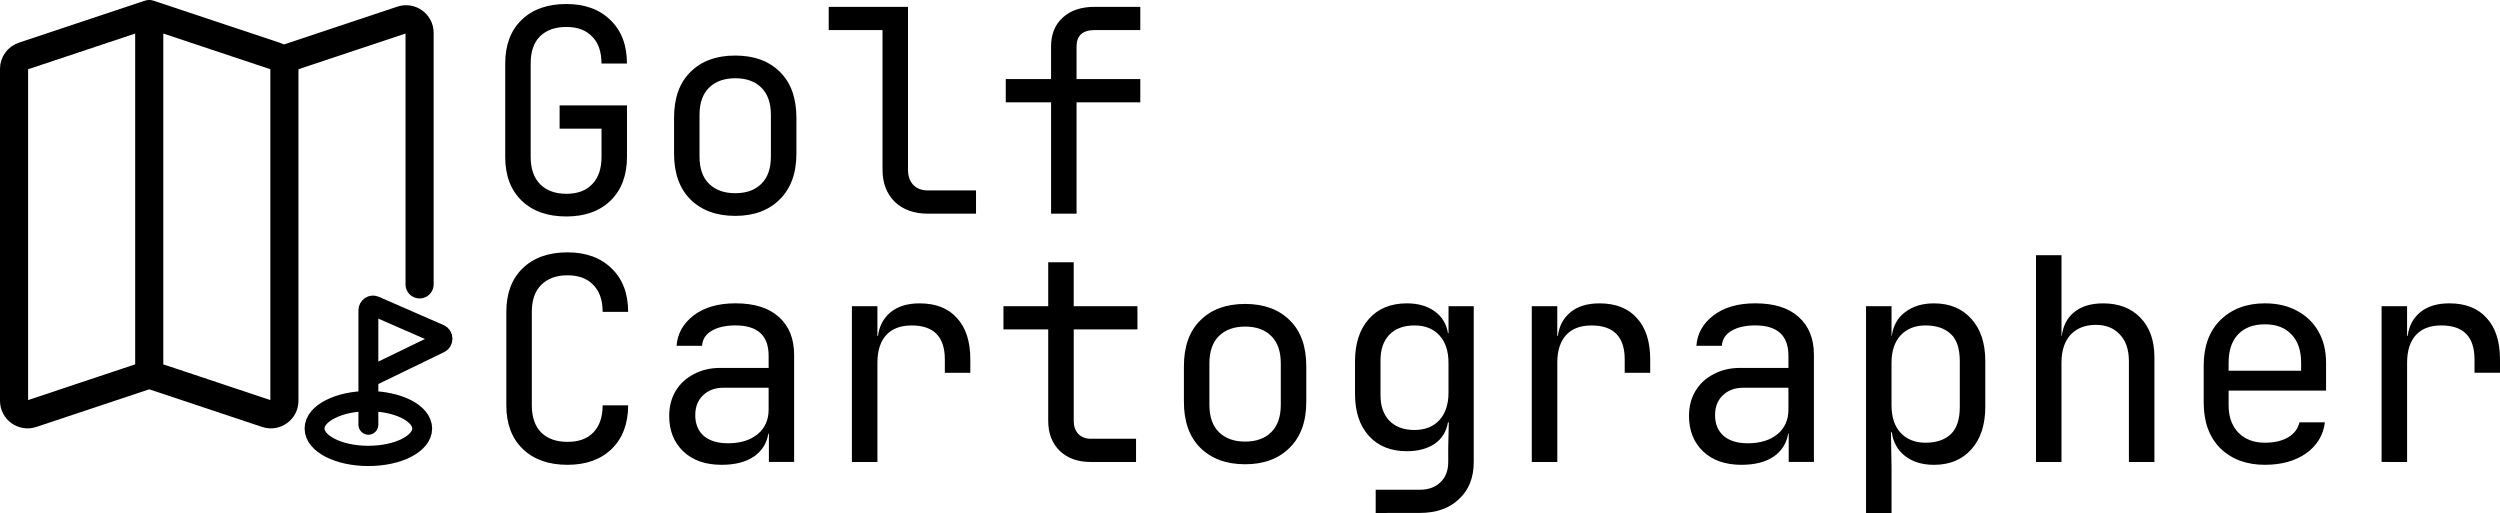
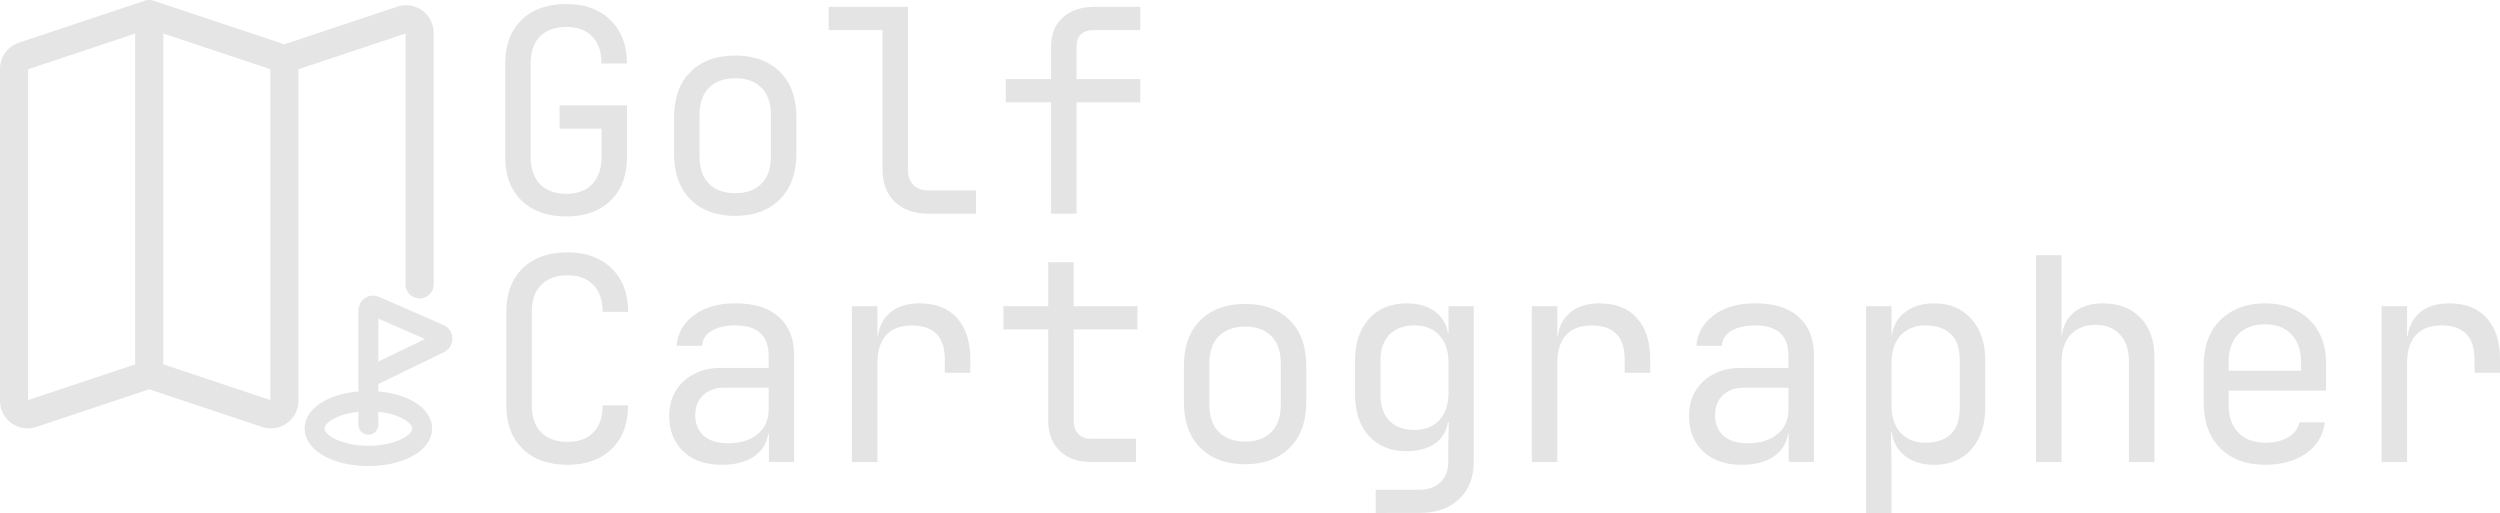
<svg xmlns="http://www.w3.org/2000/svg" width="117.672" height="24.145" stroke-width="1.5" viewBox="0 0 117.672 24.145" fill="none" color="#000000" version="1.1" id="svg2" xml:space="preserve">
  <defs id="defs2" />
  <g id="g5" transform="matrix(1.06043,0,0,1.060342,-2.519845,-2.643704)" style="stroke-width:1.415">
    <g id="g3" transform="matrix(0.3412628,0,0,0.3475212,14.63182,15.08627)" style="display:inline;stroke-width:4.108">
-       <path d="m 12,18 v -6 m 0,0 V 3.41 c 0,-0.431 0.44,-0.721 0.836,-0.551 l 8.444,3.619 c 0.475,0.203 0.488,0.871 0.022,1.093 z" stroke="#000000" stroke-width="3.201" stroke-linecap="round" stroke-linejoin="round" id="path1" style="display:inline;stroke-width:2.587;stroke-dasharray:none" />
-       <path d="m 12,22 c 3.866,0 7,-1.567 7,-3.5 C 19,16.567 15.866,15 12,15 8.134,15 5,16.567 5,18.5 5,20.433 8.134,22 12,22 Z" stroke="#000000" stroke-width="3.201" stroke-linecap="round" stroke-linejoin="round" id="path2" style="display:inline;stroke-width:2.587;stroke-dasharray:none" />
+       <path d="m 12,18 v -6 m 0,0 V 3.41 c 0,-0.431 0.44,-0.721 0.836,-0.551 l 8.444,3.619 c 0.475,0.203 0.488,0.871 0.022,1.093 z" stroke="#000000" stroke-width="3.201" stroke-linecap="round" stroke-linejoin="round" id="path1" style="display:inline;stroke-width:2.587;stroke-dasharray:none;stroke:#e5e5e5;stroke-opacity:1" />
+       <path d="m 12,22 c 3.866,0 7,-1.567 7,-3.5 C 19,16.567 15.866,15 12,15 8.134,15 5,16.567 5,18.5 5,20.433 8.134,22 12,22 Z" stroke="#000000" stroke-width="3.201" stroke-linecap="round" stroke-linejoin="round" id="path2" style="display:inline;stroke-width:2.587;stroke-dasharray:none;stroke:#e5e5e5;stroke-opacity:1" />
    </g>
    <g id="g4" transform="translate(-24.75,11.36701)" style="stroke-width:1.415">
-       <path d="M 33.75,7.75 28.54,9.487 C 28.151,9.616 27.75,9.327 27.75,8.918 V -5.818 c 0,-0.258 0.165,-0.488 0.41,-0.569 L 33.75,-8.25 m 0,16 5.21,1.737 C 39.349,9.616 39.75,9.327 39.75,8.918 V -5.818 c 0,-0.258 -0.165,-0.488 -0.41,-0.569 L 33.75,-8.25 m 0,16 v -16" stroke="#000000" stroke-width="1.5" stroke-linecap="round" stroke-linejoin="round" id="path1-7" style="stroke-width:1.248;stroke-dasharray:none" />
-       <path d="m 39.75,-6.25 5.21,-1.737 c 0.389,-0.13 0.79,0.16 0.79,0.569 V 3.75" stroke="#000000" stroke-width="1.5" stroke-linecap="round" stroke-linejoin="round" id="path2-5" style="stroke-width:1.248;stroke-dasharray:none" />
+       <path d="M 33.75,7.75 28.54,9.487 C 28.151,9.616 27.75,9.327 27.75,8.918 V -5.818 c 0,-0.258 0.165,-0.488 0.41,-0.569 L 33.75,-8.25 m 0,16 5.21,1.737 C 39.349,9.616 39.75,9.327 39.75,8.918 V -5.818 c 0,-0.258 -0.165,-0.488 -0.41,-0.569 L 33.75,-8.25 m 0,16 v -16" stroke="#000000" stroke-width="1.5" stroke-linecap="round" stroke-linejoin="round" id="path1-7" style="stroke-width:1.248;stroke-dasharray:none;stroke:#e5e5e5;stroke-opacity:1" />
+       <path d="m 39.75,-6.25 5.21,-1.737 c 0.389,-0.13 0.79,0.16 0.79,0.569 V 3.75" stroke="#000000" stroke-width="1.5" stroke-linecap="round" stroke-linejoin="round" id="path2-5" style="stroke-width:1.248;stroke-dasharray:none;stroke:#e5e5e5;stroke-opacity:1" />
    </g>
  </g>
  <g id="g6" transform="translate(-2.5978,-1.811056)">
-     <path id="text4" style="font-size:13.333px;font-family:'JetBrainsMono Nerd Font';-inkscape-font-specification:'JetBrainsMono Nerd Font';baseline-shift:baseline;fill:#000000;stroke-width:0.945;stroke-linecap:round" d="m 29.256,2 c -0.889,0 -1.59,0.248 -2.105,0.746 -0.516,0.498 -0.773,1.184 -0.773,2.055 v 4.398 c 0,0.871 0.258,1.557 0.773,2.055 C 27.666,11.752 28.367,12 29.256,12 c 0.871,0 1.565,-0.248 2.08,-0.746 0.516,-0.507 0.773,-1.192 0.773,-2.055 V 6.773 H 28.938 v 1.094 h 1.973 v 1.332 c 0,0.551 -0.146,0.979 -0.439,1.281 -0.284,0.302 -0.69,0.453 -1.215,0.453 -0.524,0 -0.936,-0.151 -1.238,-0.453 C 27.724,10.178 27.576,9.75 27.576,9.199 V 4.787 c 0,-0.551 0.148,-0.974 0.441,-1.268 0.302,-0.293 0.714,-0.439 1.238,-0.439 0.524,0 0.93,0.151 1.215,0.453 0.293,0.293 0.439,0.716 0.439,1.268 h 1.199 c 0,-0.862 -0.258,-1.543 -0.773,-2.041 C 30.82,2.253 30.127,2 29.256,2 Z m 12.348,0.133 v 1.094 h 2.533 v 6.574 c 0,0.622 0.19,1.124 0.572,1.506 0.391,0.373 0.912,0.561 1.561,0.561 h 2.268 v -1.094 h -2.268 c -0.284,0 -0.511,-0.085 -0.68,-0.254 -0.169,-0.178 -0.254,-0.417 -0.254,-0.719 V 2.133 Z m 12.52,0 c -0.64,0 -1.141,0.17 -1.506,0.508 C 52.253,2.97 52.07,3.422 52.07,4 V 5.533 H 49.938 v 1.094 h 2.133 v 5.24 h 1.199 V 6.627 h 3 v -1.094 h -3 V 4 c 0,-0.516 0.285,-0.773 0.854,-0.773 h 2.146 v -1.094 z M 37.203,4.426 c -0.889,0 -1.592,0.258 -2.107,0.773 -0.516,0.507 -0.771,1.227 -0.771,2.16 v 1.68 c 0,0.924 0.256,1.645 0.771,2.16 0.524,0.516 1.227,0.773 2.107,0.773 0.88,0 1.578,-0.258 2.094,-0.773 0.524,-0.516 0.787,-1.236 0.787,-2.16 V 7.359 c 0,-0.933 -0.258,-1.653 -0.773,-2.16 C 38.795,4.684 38.092,4.426 37.203,4.426 Z m 0,1.068 c 0.524,0 0.933,0.146 1.227,0.439 0.302,0.293 0.453,0.724 0.453,1.293 v 1.947 c 0,0.569 -0.151,1 -0.453,1.293 -0.293,0.293 -0.702,0.439 -1.227,0.439 -0.516,0 -0.924,-0.146 -1.227,-0.439 C 35.674,10.173 35.523,9.743 35.523,9.174 V 7.227 c 0,-0.569 0.151,-1 0.453,-1.293 0.302,-0.293 0.711,-0.439 1.227,-0.439 z" />
-     <path d="m 29.31,23.689 q -1.333,0 -2.107,-0.747 -0.773,-0.747 -0.773,-2.053 v -4.4 q 0,-1.307 0.773,-2.053 0.773,-0.747 2.107,-0.747 1.307,0 2.08,0.76 0.773,0.747 0.773,2.04 h -1.2 q 0,-0.827 -0.44,-1.267 -0.427,-0.453 -1.213,-0.453 -0.787,0 -1.24,0.453 -0.44,0.44 -0.44,1.267 v 4.4 q 0,0.827 0.44,1.28 0.453,0.44 1.24,0.44 0.787,0 1.213,-0.44 0.44,-0.453 0.44,-1.28 h 1.2 q 0,1.293 -0.773,2.053 -0.773,0.747 -2.08,0.747 z m 7.253,0 q -1.133,0 -1.8,-0.627 -0.667,-0.64 -0.667,-1.667 0,-0.68 0.307,-1.187 0.307,-0.507 0.853,-0.787 0.547,-0.293 1.253,-0.293 h 2.267 v -0.573 q 0,-1.427 -1.56,-1.427 -0.693,0 -1.12,0.253 -0.427,0.253 -0.453,0.707 h -1.2 q 0.067,-0.867 0.8,-1.427 0.747,-0.573 1.973,-0.573 1.333,0 2.04,0.64 0.72,0.64 0.72,1.787 v 5.04 h -1.187 v -1.333 h -0.027 q -0.107,0.68 -0.68,1.08 -0.573,0.387 -1.52,0.387 z m 0.293,-1.013 q 0.88,0 1.4,-0.427 0.52,-0.427 0.52,-1.16 v -1.027 h -2.133 q -0.587,0 -0.96,0.36 -0.36,0.347 -0.36,0.933 0,0.613 0.4,0.973 0.413,0.347 1.133,0.347 z m 5.84,0.88 v -7.333 h 1.2 v 1.4 h 0.027 q 0.093,-0.707 0.6,-1.12 0.507,-0.413 1.36,-0.413 1.147,0 1.76,0.693 0.627,0.68 0.627,1.947 v 0.627 h -1.2 v -0.627 q 0,-1.6 -1.56,-1.6 -0.787,0 -1.2,0.453 -0.413,0.453 -0.413,1.307 v 4.667 z m 11.24,0 q -0.907,0 -1.453,-0.52 -0.547,-0.533 -0.547,-1.413 v -4.307 h -2.107 v -1.093 h 2.107 v -2.067 h 1.2 v 2.067 h 3 v 1.093 H 53.137 v 4.307 q 0,0.373 0.213,0.613 0.227,0.227 0.587,0.227 h 2.133 v 1.093 z m 7.267,0.107 q -1.32,0 -2.107,-0.773 -0.773,-0.773 -0.773,-2.16 v -1.68 q 0,-1.4 0.773,-2.16 0.773,-0.773 2.107,-0.773 1.333,0 2.107,0.773 0.773,0.76 0.773,2.16 v 1.68 q 0,1.387 -0.787,2.16 -0.773,0.773 -2.093,0.773 z m 0,-1.067 q 0.787,0 1.227,-0.44 0.453,-0.44 0.453,-1.293 v -1.947 q 0,-0.853 -0.453,-1.293 -0.44,-0.44 -1.227,-0.44 -0.773,0 -1.227,0.44 -0.453,0.44 -0.453,1.293 v 1.947 q 0,0.853 0.453,1.293 0.453,0.44 1.227,0.44 z m 6.147,3.36 v -1.093 h 2.067 q 0.627,0 0.987,-0.36 0.36,-0.347 0.36,-0.947 v -0.667 l 0.027,-1.2 h -0.04 q -0.107,0.653 -0.627,1.013 -0.52,0.347 -1.307,0.347 -1.133,0 -1.787,-0.72 -0.653,-0.72 -0.653,-1.973 v -1.547 q 0,-1.253 0.653,-1.987 0.653,-0.733 1.787,-0.733 0.787,0 1.307,0.373 0.52,0.373 0.627,1.027 h 0.027 v -1.267 h 1.187 v 7.333 q 0,1.107 -0.693,1.747 -0.68,0.653 -1.867,0.653 z m 1.827,-3.907 q 0.747,0 1.173,-0.467 0.427,-0.467 0.427,-1.293 v -1.4 q 0,-0.827 -0.427,-1.293 -0.427,-0.467 -1.173,-0.467 -0.76,0 -1.187,0.44 -0.413,0.44 -0.413,1.187 v 1.667 q 0,0.747 0.413,1.187 0.427,0.44 1.187,0.44 z m 5.52,1.507 v -7.333 h 1.2 v 1.4 h 0.027 q 0.093,-0.707 0.6,-1.12 0.507,-0.413 1.36,-0.413 1.147,0 1.76,0.693 0.627,0.68 0.627,1.947 v 0.627 h -1.2 v -0.627 q 0,-1.6 -1.56,-1.6 -0.787,0 -1.2,0.453 -0.413,0.453 -0.413,1.307 v 4.667 z m 9.867,0.133 q -1.133,0 -1.8,-0.627 -0.667,-0.64 -0.667,-1.667 0,-0.68 0.307,-1.187 0.307,-0.507 0.853,-0.787 0.547,-0.293 1.253,-0.293 h 2.267 v -0.573 q 0,-1.427 -1.56,-1.427 -0.693,0 -1.12,0.253 -0.427,0.253 -0.453,0.707 h -1.2 q 0.067,-0.867 0.8,-1.427 0.747,-0.573 1.973,-0.573 1.333,0 2.04,0.64 0.72,0.64 0.72,1.787 v 5.04 h -1.187 v -1.333 h -0.027 q -0.107,0.68 -0.68,1.08 -0.573,0.387 -1.52,0.387 z m 0.293,-1.013 q 0.88,0 1.4,-0.427 0.52,-0.427 0.52,-1.16 v -1.027 h -2.133 q -0.587,0 -0.96,0.36 -0.36,0.347 -0.36,0.933 0,0.613 0.4,0.973 0.413,0.347 1.133,0.347 z m 5.573,3.28 v -9.733 h 1.2 v 1.4 h 0.013 q 0.093,-0.72 0.627,-1.12 0.533,-0.413 1.36,-0.413 1.107,0 1.76,0.733 0.653,0.72 0.653,1.987 v 2.147 q 0,1.267 -0.653,2 -0.653,0.733 -1.76,0.733 -0.827,0 -1.36,-0.413 -0.533,-0.413 -0.627,-1.12 h -0.04 l 0.027,1.667 v 2.133 z m 2.8,-3.307 q 0.76,0 1.187,-0.4 Q 94.843,21.849 94.843,20.956 V 18.822 q 0,-0.907 -0.427,-1.293 -0.427,-0.4 -1.187,-0.4 -0.733,0 -1.173,0.467 -0.427,0.467 -0.427,1.293 v 2 q 0,0.827 0.427,1.293 0.44,0.467 1.173,0.467 z m 5.2,0.907 v -9.733 h 1.2 v 3.8 h 0.013 q 0.093,-0.733 0.6,-1.133 0.507,-0.4 1.347,-0.4 1.107,0 1.76,0.68 0.653,0.68 0.653,1.853 v 4.933 h -1.2 V 18.822 q 0,-0.827 -0.427,-1.267 -0.413,-0.453 -1.133,-0.453 -0.747,0 -1.187,0.467 -0.427,0.467 -0.427,1.32 v 4.667 z m 10.773,0.133 q -1.293,0 -2.093,-0.773 -0.787,-0.787 -0.787,-2.16 v -1.733 q 0,-1.373 0.787,-2.147 0.8,-0.787 2.093,-0.787 0.867,0 1.507,0.347 0.653,0.347 1.013,0.973 0.36,0.627 0.36,1.48 v 1.307 h -4.587 v 0.693 q 0,0.813 0.467,1.293 0.467,0.467 1.24,0.467 0.667,0 1.093,-0.253 0.44,-0.267 0.533,-0.707 h 1.2 q -0.12,0.92 -0.893,1.467 -0.773,0.533 -1.933,0.533 z m -1.707,-4.427 h 3.413 v -0.373 q 0,-0.867 -0.453,-1.333 -0.44,-0.48 -1.253,-0.48 -0.813,0 -1.267,0.48 -0.44,0.467 -0.44,1.333 z m 7.2,4.293 v -7.333 h 1.2 v 1.4 h 0.027 q 0.093,-0.707 0.6,-1.12 0.507,-0.413 1.36,-0.413 1.147,0 1.76,0.693 0.627,0.68 0.627,1.947 v 0.627 h -1.2 v -0.627 q 0,-1.6 -1.56,-1.6 -0.787,0 -1.2,0.453 -0.413,0.453 -0.413,1.307 v 4.667 z" id="text4-9" style="font-size:13.333px;font-family:'JetBrainsMono Nerd Font';-inkscape-font-specification:'JetBrainsMono Nerd Font';fill:#000000;stroke-width:0.945;stroke-linecap:round" aria-label="Cartographer" />
+     <path id="text4" style="font-size:13.333px;font-family:'JetBrainsMono Nerd Font';-inkscape-font-specification:'JetBrainsMono Nerd Font';baseline-shift:baseline;fill:#e4e4e4;stroke-width:0.945;stroke-linecap:round;stroke:none;stroke-opacity:1;fill-opacity:1" d="m 29.256,2 c -0.889,0 -1.59,0.248 -2.105,0.746 -0.516,0.498 -0.773,1.184 -0.773,2.055 v 4.398 c 0,0.871 0.258,1.557 0.773,2.055 C 27.666,11.752 28.367,12 29.256,12 c 0.871,0 1.565,-0.248 2.08,-0.746 0.516,-0.507 0.773,-1.192 0.773,-2.055 V 6.773 H 28.938 v 1.094 h 1.973 v 1.332 c 0,0.551 -0.146,0.979 -0.439,1.281 -0.284,0.302 -0.69,0.453 -1.215,0.453 -0.524,0 -0.936,-0.151 -1.238,-0.453 C 27.724,10.178 27.576,9.75 27.576,9.199 V 4.787 c 0,-0.551 0.148,-0.974 0.441,-1.268 0.302,-0.293 0.714,-0.439 1.238,-0.439 0.524,0 0.93,0.151 1.215,0.453 0.293,0.293 0.439,0.716 0.439,1.268 h 1.199 c 0,-0.862 -0.258,-1.543 -0.773,-2.041 C 30.82,2.253 30.127,2 29.256,2 Z m 12.348,0.133 v 1.094 h 2.533 v 6.574 c 0,0.622 0.19,1.124 0.572,1.506 0.391,0.373 0.912,0.561 1.561,0.561 h 2.268 v -1.094 h -2.268 c -0.284,0 -0.511,-0.085 -0.68,-0.254 -0.169,-0.178 -0.254,-0.417 -0.254,-0.719 V 2.133 Z m 12.52,0 c -0.64,0 -1.141,0.17 -1.506,0.508 C 52.253,2.97 52.07,3.422 52.07,4 V 5.533 H 49.938 v 1.094 h 2.133 v 5.24 h 1.199 V 6.627 h 3 v -1.094 h -3 V 4 c 0,-0.516 0.285,-0.773 0.854,-0.773 h 2.146 v -1.094 z M 37.203,4.426 c -0.889,0 -1.592,0.258 -2.107,0.773 -0.516,0.507 -0.771,1.227 -0.771,2.16 v 1.68 c 0,0.924 0.256,1.645 0.771,2.16 0.524,0.516 1.227,0.773 2.107,0.773 0.88,0 1.578,-0.258 2.094,-0.773 0.524,-0.516 0.787,-1.236 0.787,-2.16 V 7.359 c 0,-0.933 -0.258,-1.653 -0.773,-2.16 C 38.795,4.684 38.092,4.426 37.203,4.426 Z m 0,1.068 c 0.524,0 0.933,0.146 1.227,0.439 0.302,0.293 0.453,0.724 0.453,1.293 v 1.947 c 0,0.569 -0.151,1 -0.453,1.293 -0.293,0.293 -0.702,0.439 -1.227,0.439 -0.516,0 -0.924,-0.146 -1.227,-0.439 C 35.674,10.173 35.523,9.743 35.523,9.174 V 7.227 c 0,-0.569 0.151,-1 0.453,-1.293 0.302,-0.293 0.711,-0.439 1.227,-0.439 z" />
+     <path d="m 29.31,23.689 q -1.333,0 -2.107,-0.747 -0.773,-0.747 -0.773,-2.053 v -4.4 q 0,-1.307 0.773,-2.053 0.773,-0.747 2.107,-0.747 1.307,0 2.08,0.76 0.773,0.747 0.773,2.04 h -1.2 q 0,-0.827 -0.44,-1.267 -0.427,-0.453 -1.213,-0.453 -0.787,0 -1.24,0.453 -0.44,0.44 -0.44,1.267 v 4.4 q 0,0.827 0.44,1.28 0.453,0.44 1.24,0.44 0.787,0 1.213,-0.44 0.44,-0.453 0.44,-1.28 h 1.2 q 0,1.293 -0.773,2.053 -0.773,0.747 -2.08,0.747 z m 7.253,0 q -1.133,0 -1.8,-0.627 -0.667,-0.64 -0.667,-1.667 0,-0.68 0.307,-1.187 0.307,-0.507 0.853,-0.787 0.547,-0.293 1.253,-0.293 h 2.267 v -0.573 q 0,-1.427 -1.56,-1.427 -0.693,0 -1.12,0.253 -0.427,0.253 -0.453,0.707 h -1.2 q 0.067,-0.867 0.8,-1.427 0.747,-0.573 1.973,-0.573 1.333,0 2.04,0.64 0.72,0.64 0.72,1.787 v 5.04 h -1.187 v -1.333 h -0.027 q -0.107,0.68 -0.68,1.08 -0.573,0.387 -1.52,0.387 z m 0.293,-1.013 q 0.88,0 1.4,-0.427 0.52,-0.427 0.52,-1.16 v -1.027 h -2.133 q -0.587,0 -0.96,0.36 -0.36,0.347 -0.36,0.933 0,0.613 0.4,0.973 0.413,0.347 1.133,0.347 z m 5.84,0.88 v -7.333 h 1.2 v 1.4 h 0.027 q 0.093,-0.707 0.6,-1.12 0.507,-0.413 1.36,-0.413 1.147,0 1.76,0.693 0.627,0.68 0.627,1.947 v 0.627 h -1.2 v -0.627 q 0,-1.6 -1.56,-1.6 -0.787,0 -1.2,0.453 -0.413,0.453 -0.413,1.307 v 4.667 z m 11.24,0 q -0.907,0 -1.453,-0.52 -0.547,-0.533 -0.547,-1.413 v -4.307 h -2.107 v -1.093 h 2.107 v -2.067 h 1.2 v 2.067 h 3 v 1.093 H 53.137 v 4.307 q 0,0.373 0.213,0.613 0.227,0.227 0.587,0.227 h 2.133 v 1.093 z m 7.267,0.107 q -1.32,0 -2.107,-0.773 -0.773,-0.773 -0.773,-2.16 v -1.68 q 0,-1.4 0.773,-2.16 0.773,-0.773 2.107,-0.773 1.333,0 2.107,0.773 0.773,0.76 0.773,2.16 v 1.68 q 0,1.387 -0.787,2.16 -0.773,0.773 -2.093,0.773 z m 0,-1.067 q 0.787,0 1.227,-0.44 0.453,-0.44 0.453,-1.293 v -1.947 q 0,-0.853 -0.453,-1.293 -0.44,-0.44 -1.227,-0.44 -0.773,0 -1.227,0.44 -0.453,0.44 -0.453,1.293 v 1.947 q 0,0.853 0.453,1.293 0.453,0.44 1.227,0.44 z m 6.147,3.36 v -1.093 h 2.067 q 0.627,0 0.987,-0.36 0.36,-0.347 0.36,-0.947 v -0.667 l 0.027,-1.2 h -0.04 q -0.107,0.653 -0.627,1.013 -0.52,0.347 -1.307,0.347 -1.133,0 -1.787,-0.72 -0.653,-0.72 -0.653,-1.973 v -1.547 q 0,-1.253 0.653,-1.987 0.653,-0.733 1.787,-0.733 0.787,0 1.307,0.373 0.52,0.373 0.627,1.027 h 0.027 v -1.267 h 1.187 v 7.333 q 0,1.107 -0.693,1.747 -0.68,0.653 -1.867,0.653 z m 1.827,-3.907 q 0.747,0 1.173,-0.467 0.427,-0.467 0.427,-1.293 v -1.4 q 0,-0.827 -0.427,-1.293 -0.427,-0.467 -1.173,-0.467 -0.76,0 -1.187,0.44 -0.413,0.44 -0.413,1.187 v 1.667 q 0,0.747 0.413,1.187 0.427,0.44 1.187,0.44 z m 5.52,1.507 v -7.333 h 1.2 v 1.4 h 0.027 q 0.093,-0.707 0.6,-1.12 0.507,-0.413 1.36,-0.413 1.147,0 1.76,0.693 0.627,0.68 0.627,1.947 v 0.627 h -1.2 v -0.627 q 0,-1.6 -1.56,-1.6 -0.787,0 -1.2,0.453 -0.413,0.453 -0.413,1.307 v 4.667 z m 9.867,0.133 q -1.133,0 -1.8,-0.627 -0.667,-0.64 -0.667,-1.667 0,-0.68 0.307,-1.187 0.307,-0.507 0.853,-0.787 0.547,-0.293 1.253,-0.293 h 2.267 v -0.573 q 0,-1.427 -1.56,-1.427 -0.693,0 -1.12,0.253 -0.427,0.253 -0.453,0.707 h -1.2 q 0.067,-0.867 0.8,-1.427 0.747,-0.573 1.973,-0.573 1.333,0 2.04,0.64 0.72,0.64 0.72,1.787 v 5.04 h -1.187 v -1.333 h -0.027 q -0.107,0.68 -0.68,1.08 -0.573,0.387 -1.52,0.387 z m 0.293,-1.013 q 0.88,0 1.4,-0.427 0.52,-0.427 0.52,-1.16 v -1.027 h -2.133 q -0.587,0 -0.96,0.36 -0.36,0.347 -0.36,0.933 0,0.613 0.4,0.973 0.413,0.347 1.133,0.347 z m 5.573,3.28 v -9.733 h 1.2 v 1.4 h 0.013 q 0.093,-0.72 0.627,-1.12 0.533,-0.413 1.36,-0.413 1.107,0 1.76,0.733 0.653,0.72 0.653,1.987 v 2.147 q 0,1.267 -0.653,2 -0.653,0.733 -1.76,0.733 -0.827,0 -1.36,-0.413 -0.533,-0.413 -0.627,-1.12 h -0.04 l 0.027,1.667 v 2.133 z m 2.8,-3.307 q 0.76,0 1.187,-0.4 Q 94.843,21.849 94.843,20.956 V 18.822 q 0,-0.907 -0.427,-1.293 -0.427,-0.4 -1.187,-0.4 -0.733,0 -1.173,0.467 -0.427,0.467 -0.427,1.293 v 2 q 0,0.827 0.427,1.293 0.44,0.467 1.173,0.467 z m 5.2,0.907 v -9.733 h 1.2 v 3.8 h 0.013 q 0.093,-0.733 0.6,-1.133 0.507,-0.4 1.347,-0.4 1.107,0 1.76,0.68 0.653,0.68 0.653,1.853 v 4.933 h -1.2 V 18.822 q 0,-0.827 -0.427,-1.267 -0.413,-0.453 -1.133,-0.453 -0.747,0 -1.187,0.467 -0.427,0.467 -0.427,1.32 v 4.667 z m 10.773,0.133 q -1.293,0 -2.093,-0.773 -0.787,-0.787 -0.787,-2.16 v -1.733 q 0,-1.373 0.787,-2.147 0.8,-0.787 2.093,-0.787 0.867,0 1.507,0.347 0.653,0.347 1.013,0.973 0.36,0.627 0.36,1.48 v 1.307 h -4.587 v 0.693 q 0,0.813 0.467,1.293 0.467,0.467 1.24,0.467 0.667,0 1.093,-0.253 0.44,-0.267 0.533,-0.707 h 1.2 q -0.12,0.92 -0.893,1.467 -0.773,0.533 -1.933,0.533 z m -1.707,-4.427 h 3.413 v -0.373 q 0,-0.867 -0.453,-1.333 -0.44,-0.48 -1.253,-0.48 -0.813,0 -1.267,0.48 -0.44,0.467 -0.44,1.333 z m 7.2,4.293 v -7.333 h 1.2 v 1.4 h 0.027 q 0.093,-0.707 0.6,-1.12 0.507,-0.413 1.36,-0.413 1.147,0 1.76,0.693 0.627,0.68 0.627,1.947 v 0.627 h -1.2 v -0.627 q 0,-1.6 -1.56,-1.6 -0.787,0 -1.2,0.453 -0.413,0.453 -0.413,1.307 v 4.667 z" id="text4-9" style="font-size:13.333px;font-family:'JetBrainsMono Nerd Font';-inkscape-font-specification:'JetBrainsMono Nerd Font';fill:#e4e4e4;stroke-width:0.945;stroke-linecap:round;stroke:none;stroke-opacity:1;fill-opacity:1" aria-label="Cartographer" />
  </g>
</svg>
